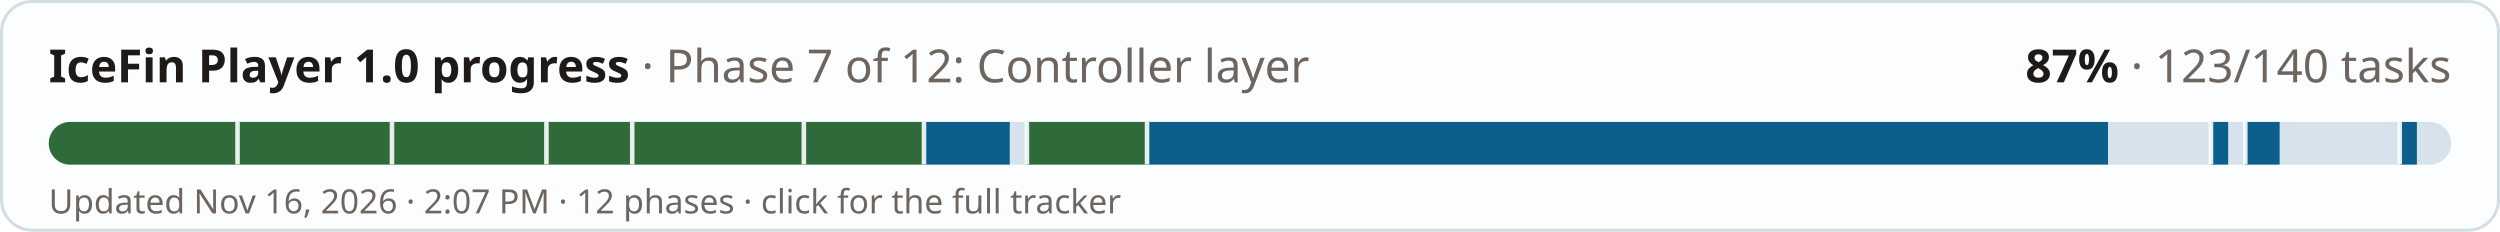
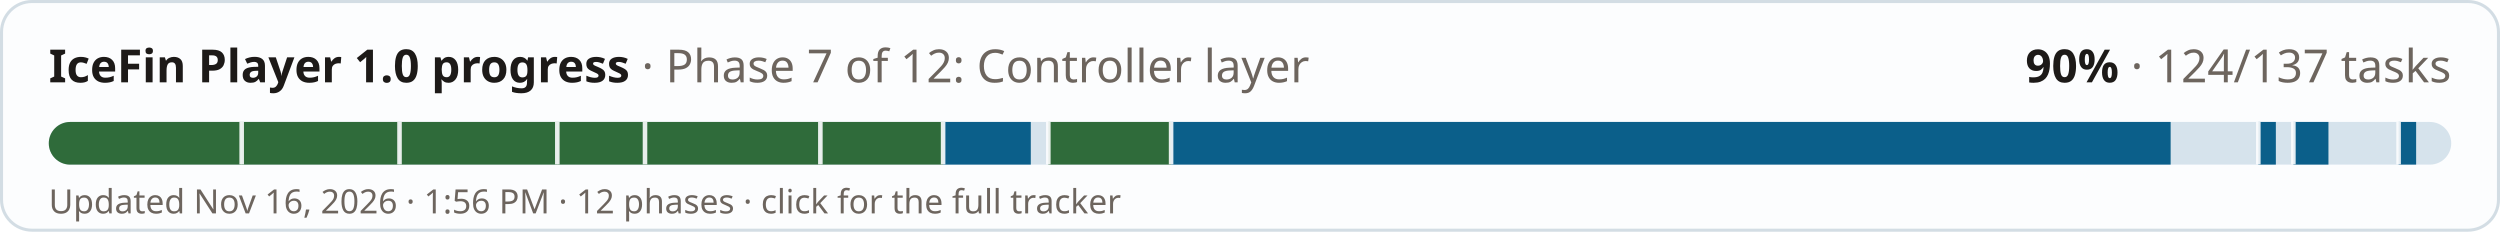
- <svg xmlns="http://www.w3.org/2000/svg" width="820" height="76" viewBox="0 0 820 76" role="img" aria-label="IceFin Player 1.0 progress: 87% (123 of 140 tasks)">
+ <svg xmlns="http://www.w3.org/2000/svg" width="820" height="76" viewBox="0 0 820 76" role="img" aria-label="IceFin Player 1.0 progress: 90% (124 of 137 tasks)">
  <style>
  .bg{fill:#fcfdfe;stroke:#d3dde4} .fg{fill:#1d1a18} .mu{fill:#6d655e} .track{fill:#d6e3ec} .done{fill:#0b5f8a} .full{fill:#2f6b3a} .tick{fill:#fcfdfe;opacity:.9}
  @media (prefers-color-scheme: dark){ .bg{fill:#1a2127;stroke:#2e3a43} .fg{fill:#f1ebe2} .mu{fill:#a99f94} .track{fill:#24384a} .done{fill:#6cb6e4} .full{fill:#6fbf7c} .tick{fill:#1a2127} }
  text{font-family:-apple-system,"Segoe UI",system-ui,"Noto Sans","DejaVu Sans",sans-serif}
</style>
  <rect class="bg" x="0.5" y="0.5" width="819" height="75" rx="10" />
  <text class="fg" x="16" y="27" font-size="15" font-weight="700">IceFin Player 1.0 progress <tspan class="mu" font-weight="400">· Phase 7 of 12: Controller layer</tspan>
  </text>
-   <text class="fg" x="804" y="27" font-size="15" font-weight="700" text-anchor="end">87% <tspan class="mu" font-weight="400">· 123/140 tasks</tspan>
+   <text class="fg" x="804" y="27" font-size="15" font-weight="700" text-anchor="end">90% <tspan class="mu" font-weight="400">· 124/137 tasks</tspan>
  </text>
  <rect class="track" x="16" y="40" width="788" height="14" rx="7" />
  <clipPath id="c">
    <rect x="16" y="40" width="788" height="14" rx="7" />
  </clipPath>
  <g clip-path="url(#c)">
-     <rect class="full" x="16" y="40" width="61.91" height="14" />
-     <rect class="full" x="77.91" y="40" width="50.66" height="14" />
-     <rect class="full" x="128.57" y="40" width="50.66" height="14" />
-     <rect class="full" x="179.23" y="40" width="28.14" height="14" />
-     <rect class="full" x="207.37" y="40" width="56.29" height="14" />
-     <rect class="full" x="263.66" y="40" width="39.4" height="14" />
-     <rect class="done" x="303.06" y="40" width="28.14" height="14" />
-     <rect class="full" x="336.83" y="40" width="39.4" height="14" />
-     <rect class="done" x="376.23" y="40" width="315.2" height="14" />
-     <rect class="done" x="725.2" y="40" width="5.63" height="14" />
-     <rect class="done" x="736.46" y="40" width="11.26" height="14" />
-     <rect class="done" x="787.11" y="40" width="5.63" height="14" />
-     <rect class="tick" x="77.16" y="40" width="1.5" height="14" />
-     <rect class="tick" x="127.82" y="40" width="1.5" height="14" />
-     <rect class="tick" x="178.48" y="40" width="1.5" height="14" />
-     <rect class="tick" x="206.62" y="40" width="1.5" height="14" />
-     <rect class="tick" x="262.91" y="40" width="1.5" height="14" />
-     <rect class="tick" x="302.31" y="40" width="1.5" height="14" />
-     <rect class="tick" x="336.08" y="40" width="1.5" height="14" />
-     <rect class="tick" x="375.48" y="40" width="1.5" height="14" />
-     <rect class="tick" x="724.45" y="40" width="1.5" height="14" />
-     <rect class="tick" x="735.71" y="40" width="1.5" height="14" />
-     <rect class="tick" x="786.36" y="40" width="1.5" height="14" />
+     <rect class="full" x="16" y="40" width="63.27" height="14" />
+     <rect class="full" x="79.27" y="40" width="51.77" height="14" />
+     <rect class="full" x="131.04" y="40" width="51.77" height="14" />
+     <rect class="full" x="182.8" y="40" width="28.76" height="14" />
+     <rect class="full" x="211.56" y="40" width="57.52" height="14" />
+     <rect class="full" x="269.08" y="40" width="40.26" height="14" />
+     <rect class="done" x="309.34" y="40" width="28.76" height="14" />
+     <rect class="full" x="343.85" y="40" width="40.26" height="14" />
+     <rect class="done" x="384.12" y="40" width="327.85" height="14" />
+     <rect class="done" x="740.73" y="40" width="5.75" height="14" />
+     <rect class="done" x="752.23" y="40" width="11.5" height="14" />
+     <rect class="done" x="786.74" y="40" width="5.75" height="14" />
+     <rect class="tick" x="78.52" y="40" width="1.5" height="14" />
+     <rect class="tick" x="130.29" y="40" width="1.5" height="14" />
+     <rect class="tick" x="182.05" y="40" width="1.5" height="14" />
+     <rect class="tick" x="210.81" y="40" width="1.5" height="14" />
+     <rect class="tick" x="268.33" y="40" width="1.5" height="14" />
+     <rect class="tick" x="308.59" y="40" width="1.5" height="14" />
+     <rect class="tick" x="343.1" y="40" width="1.5" height="14" />
+     <rect class="tick" x="383.37" y="40" width="1.5" height="14" />
+     <rect class="tick" x="739.98" y="40" width="1.5" height="14" />
+     <rect class="tick" x="751.48" y="40" width="1.5" height="14" />
+     <rect class="tick" x="785.99" y="40" width="1.5" height="14" />
  </g>
-   <text class="mu" x="16" y="70" font-size="11">Updated Nov 16, 2026 · 2:07 PM · 12 phases · click for the full tracker</text>
+   <text class="mu" x="16" y="70" font-size="11">Updated Nov 16, 2026 · 1:56 PM · 12 phases · click for the full tracker</text>
</svg>
